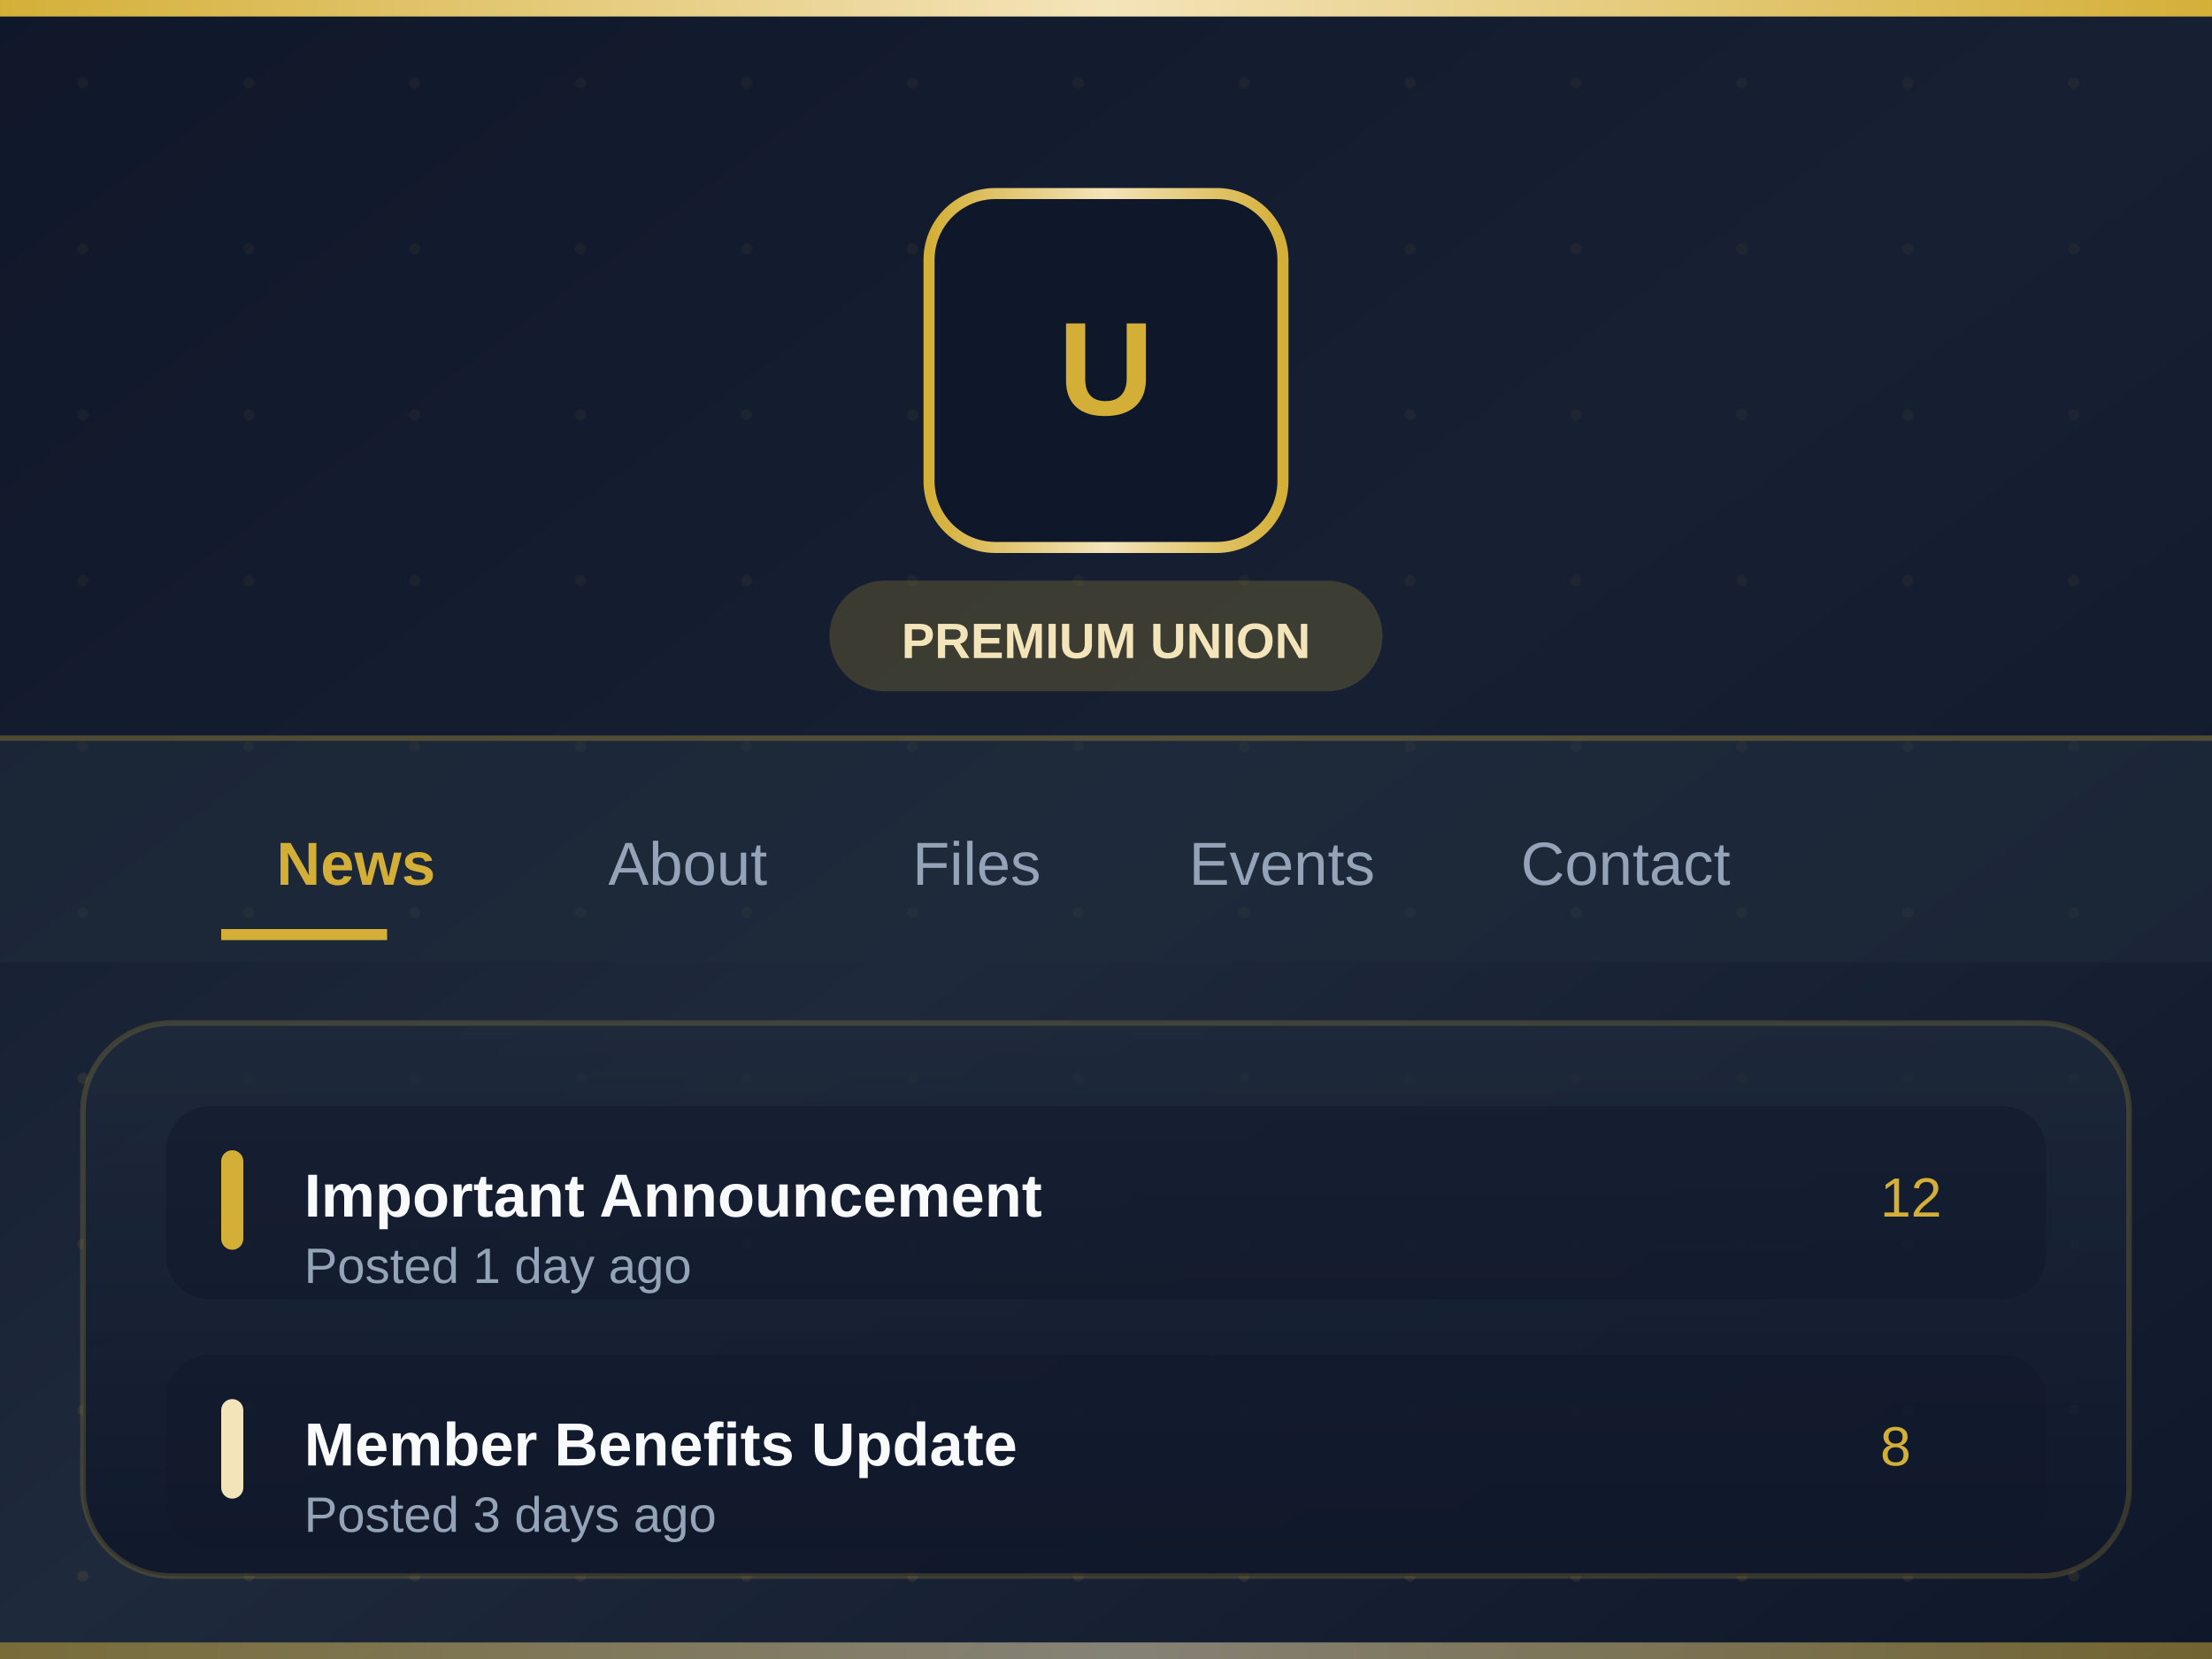
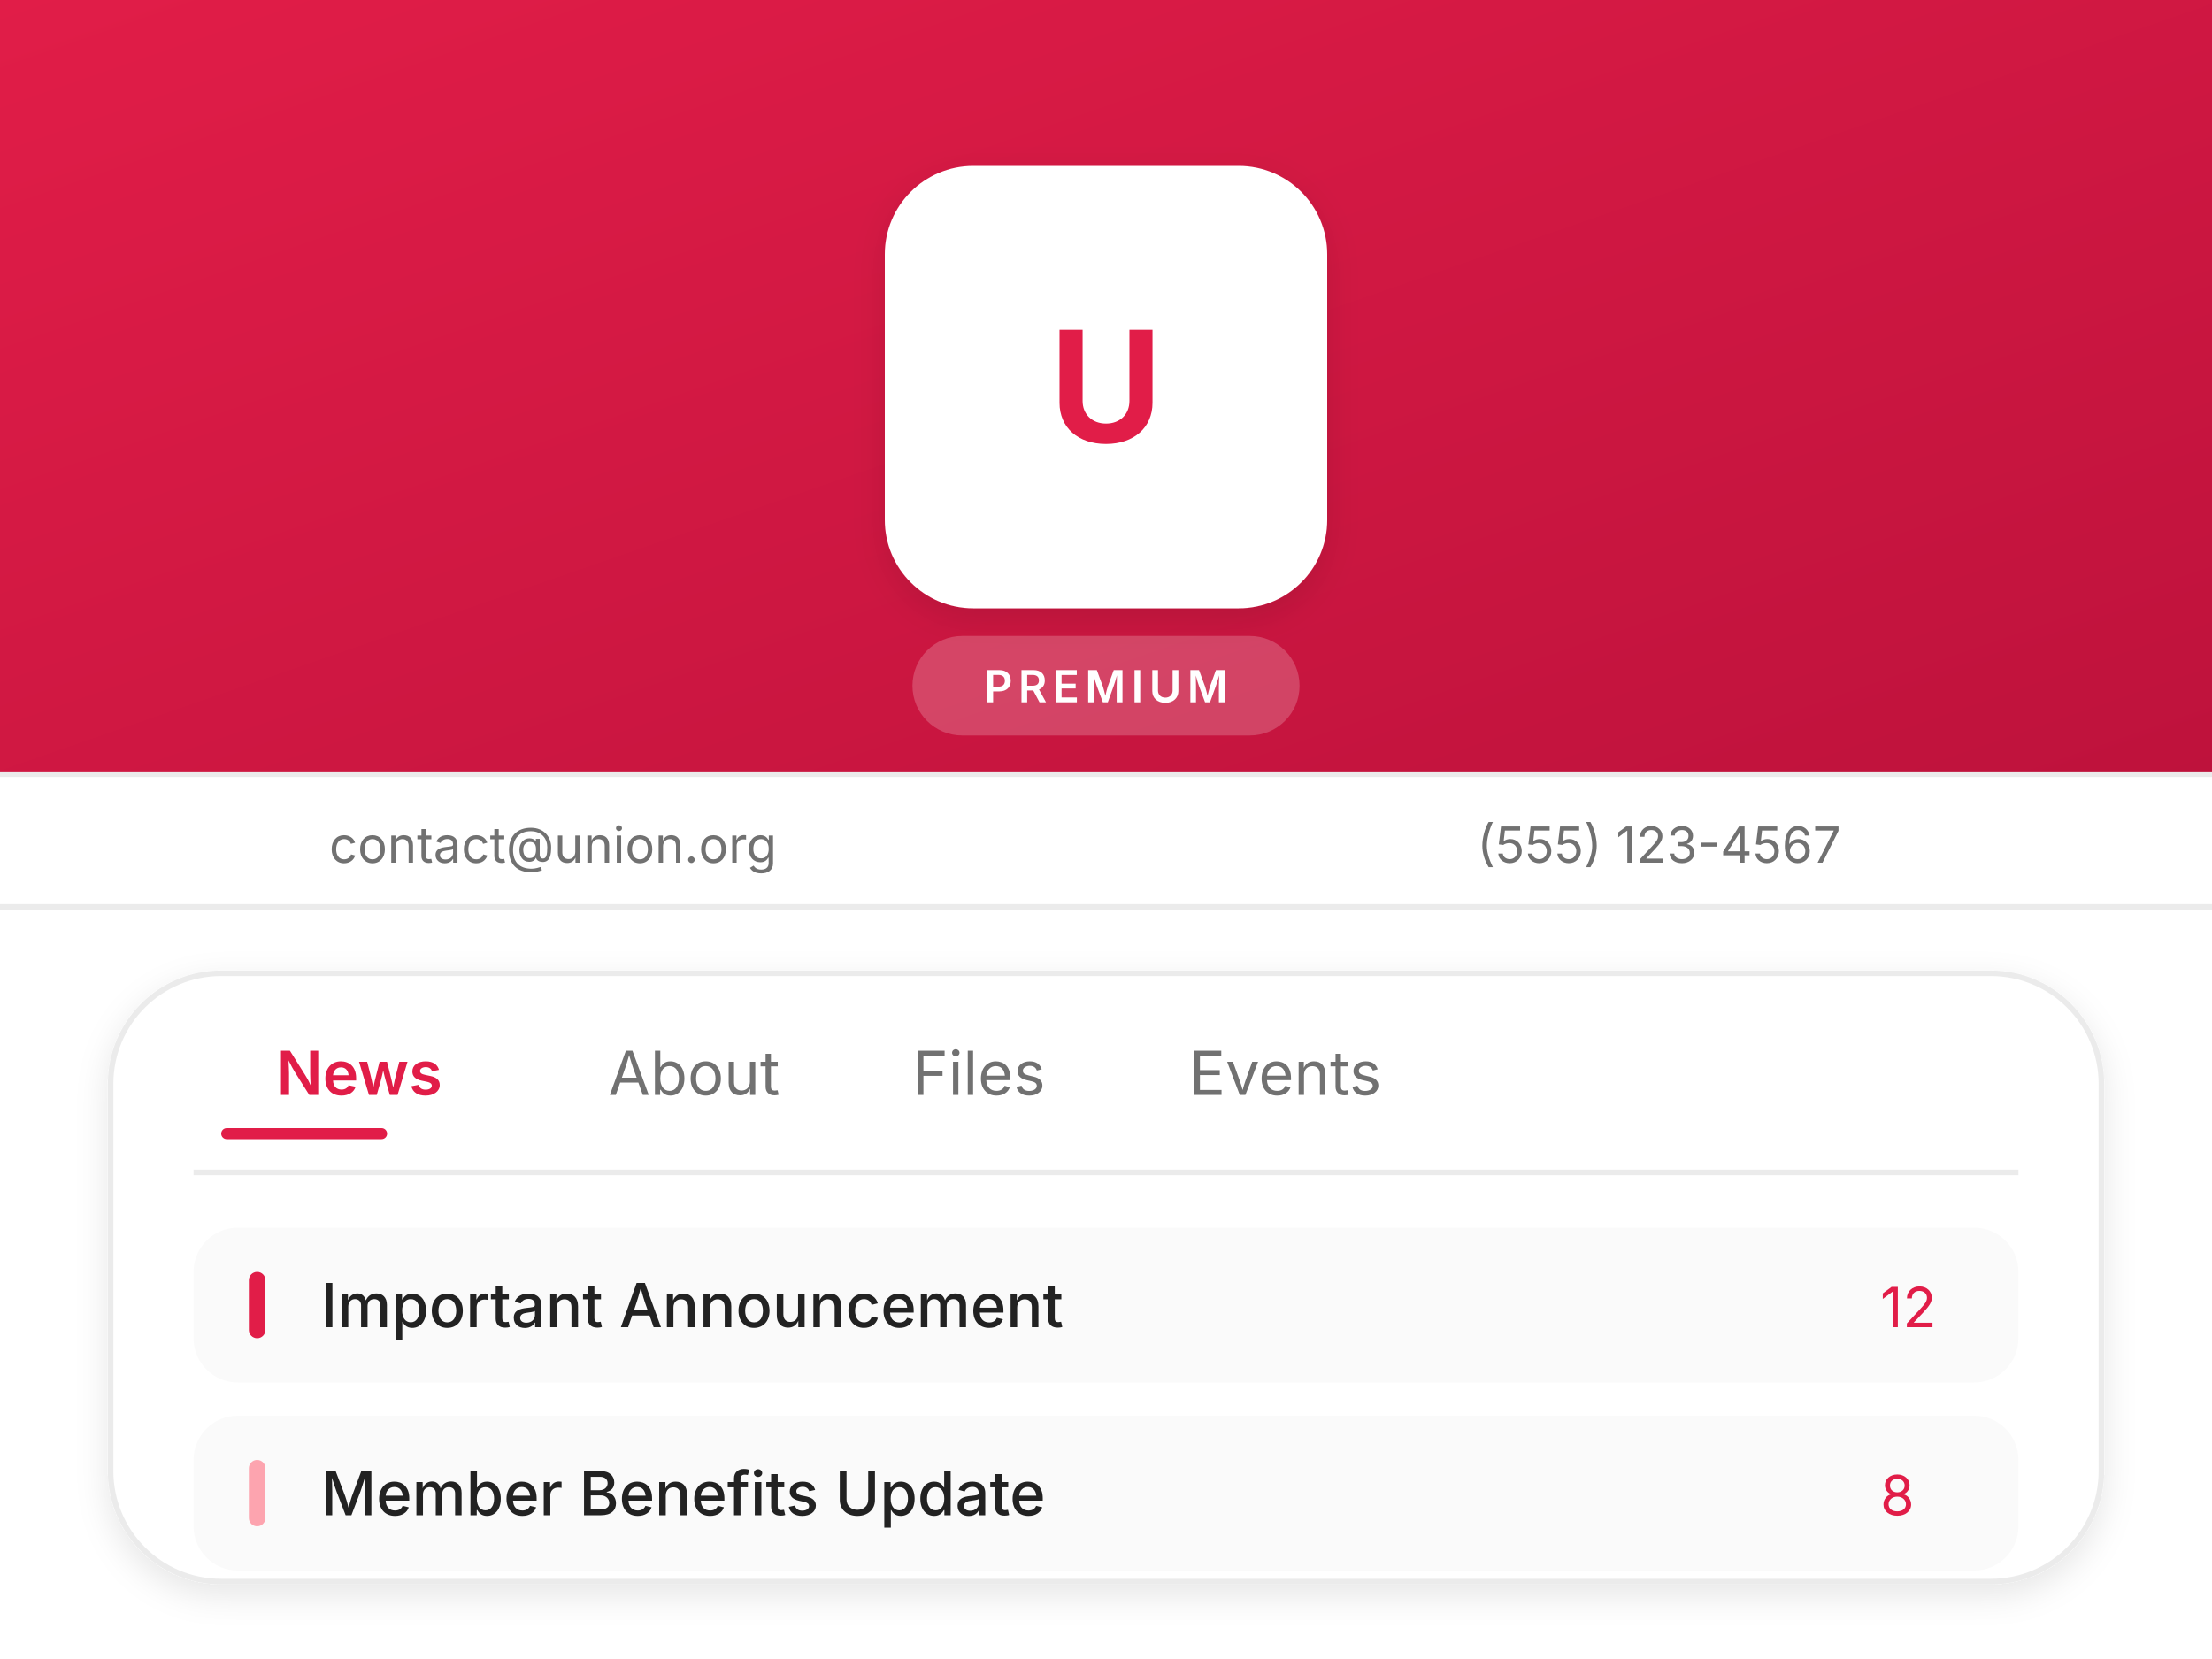
<svg xmlns="http://www.w3.org/2000/svg" width="400" height="300">
  <defs>
-     <linearGradient id="prestigeBg" x1="0%" y1="0%" x2="100%" y2="100%">
-       <stop offset="0%" style="stop-color:#0f172a;stop-opacity:1" />
-       <stop offset="50%" style="stop-color:#1e293b;stop-opacity:1" />
-       <stop offset="100%" style="stop-color:#0f172a;stop-opacity:1" />
+     <linearGradient id="roseGradient" x1="0%" y1="0%" x2="100%" y2="100%">
+       <stop offset="0%" style="stop-color:#E11D48;stop-opacity:1" />
+       <stop offset="100%" style="stop-color:#BE123C;stop-opacity:1" />
    </linearGradient>
-     <linearGradient id="goldGradient" x1="0%" y1="0%" x2="100%" y2="0%">
-       <stop offset="0%" style="stop-color:#D4AF37;stop-opacity:1" />
-       <stop offset="50%" style="stop-color:#F4E4BA;stop-opacity:1" />
-       <stop offset="100%" style="stop-color:#D4AF37;stop-opacity:1" />
+     <linearGradient id="roseSoft" x1="0%" y1="0%" x2="0%" y2="100%">
+       <stop offset="0%" style="stop-color:#FFF1F2;stop-opacity:1" />
+       <stop offset="100%" style="stop-color:#FFFFFF;stop-opacity:1" />
    </linearGradient>
-     <linearGradient id="cardBg" x1="0%" y1="0%" x2="0%" y2="100%">
-       <stop offset="0%" style="stop-color:#1e293b;stop-opacity:0.8" />
-       <stop offset="100%" style="stop-color:#0f172a;stop-opacity:0.9" />
-     </linearGradient>
-     <pattern id="dots" x="0" y="0" width="30" height="30" patternUnits="userSpaceOnUse">
-       <circle cx="15" cy="15" r="1" fill="#D4AF37" opacity="0.1" />
-     </pattern>
+     <filter id="cardShadow" x="-10%" y="-10%" width="120%" height="120%">
+       <feDropShadow dx="0" dy="2" stdDeviation="3" flood-opacity="0.1" />
+     </filter>
  </defs>
-   <rect width="400" height="300" fill="url(#prestigeBg)" />
-   <rect width="400" height="300" fill="url(#dots)" />
-   <rect y="0" width="400" height="3" fill="url(#goldGradient)" />
-   <rect x="0" y="3" width="400" height="130" fill="#0f172a" opacity="0.5" />
-   <rect x="168" y="35" width="64" height="64" fill="#0f172a" stroke="url(#goldGradient)" stroke-width="2" rx="12" />
-   <text x="200" y="75" font-family="Arial" font-size="24" fill="#D4AF37" text-anchor="middle" font-weight="bold">U</text>
-   <rect x="150" y="105" width="100" height="20" fill="#D4AF37" opacity="0.2" rx="10" />
-   <text x="200" y="119" font-family="Arial" font-size="9" fill="#F4E4BA" text-anchor="middle" font-weight="bold">PREMIUM UNION</text>
-   <rect y="133" width="400" height="1" fill="#D4AF37" opacity="0.3" />
-   <rect y="134" width="400" height="40" fill="#1e293b" opacity="0.6" />
-   <text x="50" y="160" font-family="Arial" font-size="11" fill="#D4AF37" font-weight="bold">News</text>
-   <rect x="40" y="168" width="30" height="2" fill="#D4AF37" />
-   <text x="110" y="160" font-family="Arial" font-size="11" fill="#94a3b8">About</text>
-   <text x="165" y="160" font-family="Arial" font-size="11" fill="#94a3b8">Files</text>
-   <text x="215" y="160" font-family="Arial" font-size="11" fill="#94a3b8">Events</text>
-   <text x="275" y="160" font-family="Arial" font-size="11" fill="#94a3b8">Contact</text>
-   <rect x="15" y="185" width="370" height="100" fill="url(#cardBg)" rx="16" stroke="#D4AF37" stroke-opacity="0.2" />
-   <rect x="30" y="200" width="340" height="35" fill="#0f172a" opacity="0.5" rx="8" />
-   <rect x="40" y="208" width="4" height="18" fill="#D4AF37" rx="2" />
-   <text x="55" y="220" font-family="Arial" font-size="11" fill="#f8fafc" font-weight="bold">Important Announcement</text>
-   <text x="55" y="232" font-family="Arial" font-size="9" fill="#94a3b8">Posted 1 day ago</text>
-   <text x="340" y="220" font-family="Arial" font-size="10" fill="#D4AF37">12</text>
-   <rect x="30" y="245" width="340" height="35" fill="#0f172a" opacity="0.5" rx="8" />
-   <rect x="40" y="253" width="4" height="18" fill="#F4E4BA" rx="2" />
-   <text x="55" y="265" font-family="Arial" font-size="11" fill="#f8fafc" font-weight="bold">Member Benefits Update</text>
-   <text x="55" y="277" font-family="Arial" font-size="9" fill="#94a3b8">Posted 3 days ago</text>
-   <text x="340" y="265" font-family="Arial" font-size="10" fill="#D4AF37">8</text>
-   <rect y="297" width="400" height="3" fill="url(#goldGradient)" opacity="0.5" />
+   <rect width="400" height="300" fill="#FFFFFF" />
+   <rect x="0" y="0" width="400" height="140" fill="url(#roseGradient)" />
+   <rect x="160" y="30" width="80" height="80" fill="#FFFFFF" rx="16" filter="url(#cardShadow)" />
+   <text x="200" y="80" font-family="system-ui, -apple-system, sans-serif" font-size="28" fill="#E11D48" text-anchor="middle" font-weight="bold">U</text>
+   <rect x="165" y="115" width="70" height="18" fill="rgba(255,255,255,0.2)" rx="9" />
+   <text x="200" y="127" font-family="system-ui, -apple-system, sans-serif" font-size="8" fill="#FFFFFF" text-anchor="middle" font-weight="600" letter-spacing="1">PREMIUM</text>
+   <rect y="140" width="400" height="24" fill="#FFFFFF" />
+   <line x1="0" y1="140" x2="400" y2="140" stroke="#EBEBEB" stroke-width="1" />
+   <line x1="0" y1="164" x2="400" y2="164" stroke="#EBEBEB" stroke-width="1" />
+   <text x="100" y="156" font-family="system-ui, -apple-system, sans-serif" font-size="9" fill="#717171" text-anchor="middle">contact@union.org</text>
+   <text x="300" y="156" font-family="system-ui, -apple-system, sans-serif" font-size="9" fill="#717171" text-anchor="middle">(555) 123-4567</text>
+   <rect x="20" y="176" width="360" height="110" fill="#FFFFFF" rx="20" stroke="#EBEBEB" stroke-width="1" filter="url(#cardShadow)" />
+   <text x="50" y="198" font-family="system-ui, -apple-system, sans-serif" font-size="11" fill="#E11D48" font-weight="600">News</text>
+   <rect x="40" y="204" width="30" height="2" fill="#E11D48" rx="1" />
+   <text x="110" y="198" font-family="system-ui, -apple-system, sans-serif" font-size="11" fill="#717171">About</text>
+   <text x="165" y="198" font-family="system-ui, -apple-system, sans-serif" font-size="11" fill="#717171">Files</text>
+   <text x="215" y="198" font-family="system-ui, -apple-system, sans-serif" font-size="11" fill="#717171">Events</text>
+   <line x1="35" y1="212" x2="365" y2="212" stroke="#EBEBEB" stroke-width="1" />
+   <rect x="35" y="222" width="330" height="28" fill="#FAFAFA" rx="8" />
+   <rect x="45" y="230" width="3" height="12" fill="#E11D48" rx="1.5" />
+   <text x="58" y="240" font-family="system-ui, -apple-system, sans-serif" font-size="11" fill="#222222" font-weight="500">Important Announcement</text>
+   <text x="340" y="240" font-family="system-ui, -apple-system, sans-serif" font-size="10" fill="#E11D48">12</text>
+   <rect x="35" y="256" width="330" height="28" fill="#FAFAFA" rx="8" />
+   <rect x="45" y="264" width="3" height="12" fill="#FDA4AF" rx="1.5" />
+   <text x="58" y="274" font-family="system-ui, -apple-system, sans-serif" font-size="11" fill="#222222" font-weight="500">Member Benefits Update</text>
+   <text x="340" y="274" font-family="system-ui, -apple-system, sans-serif" font-size="10" fill="#E11D48">8</text>
</svg>
